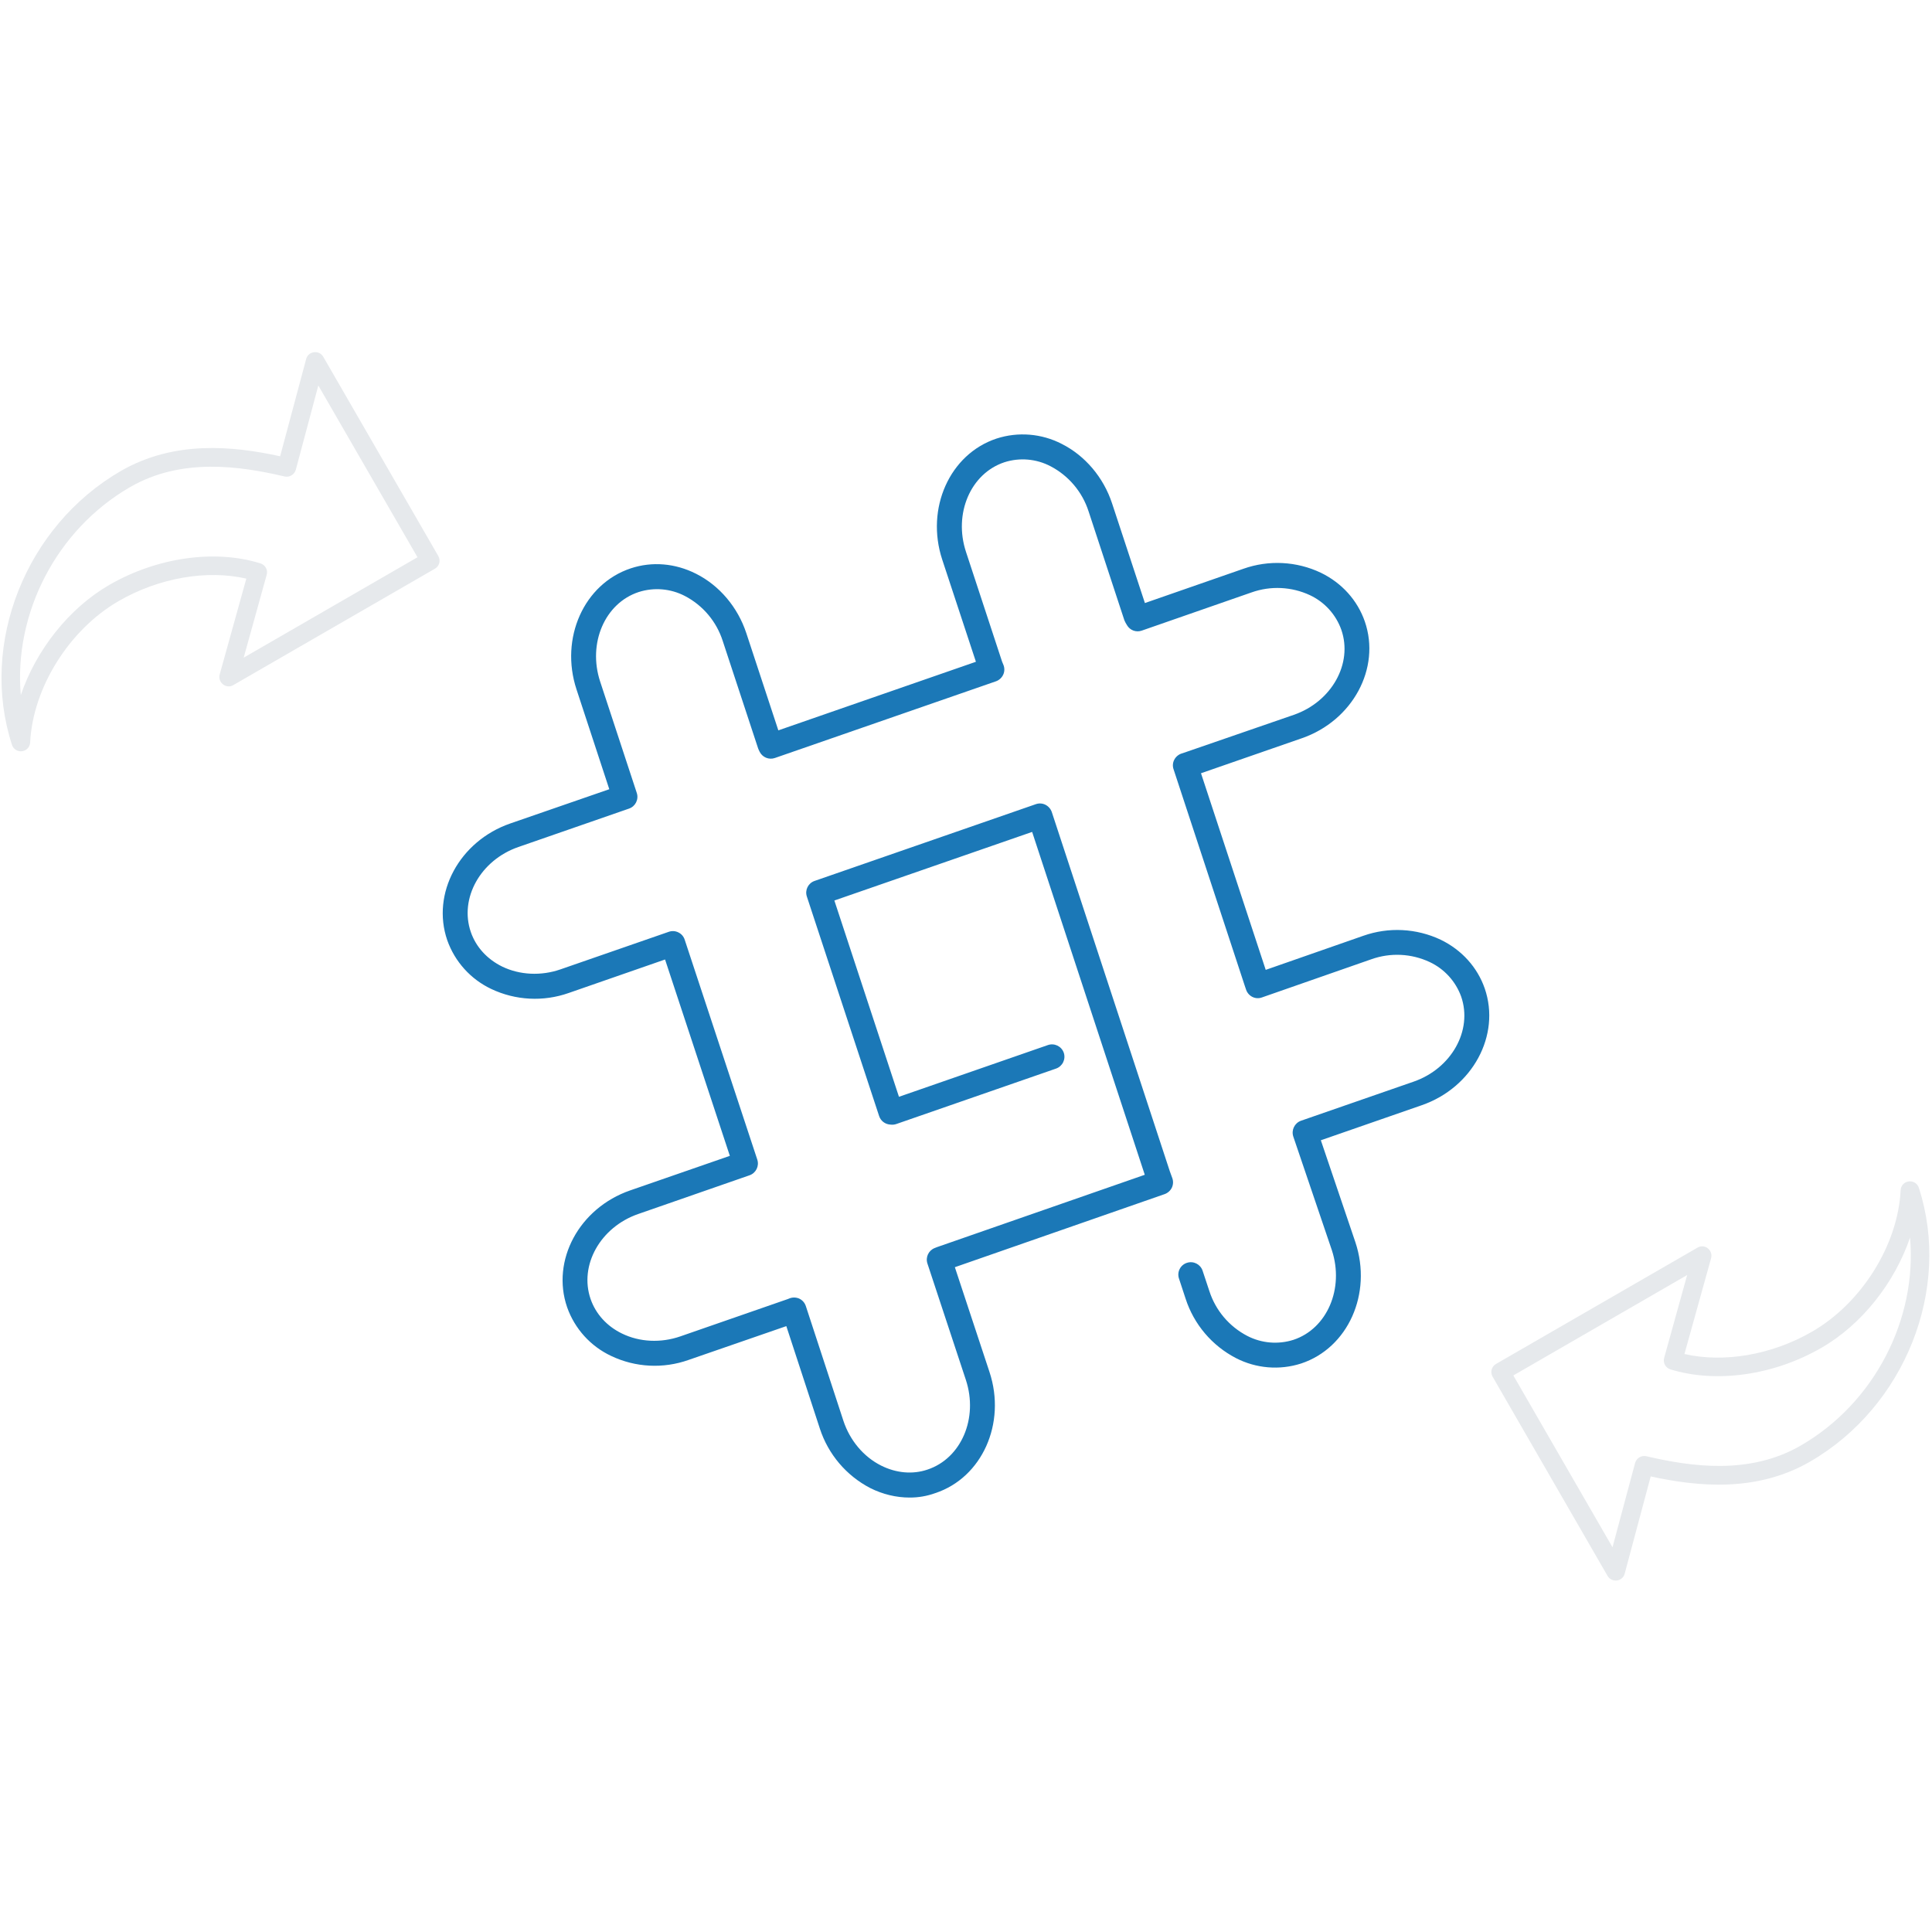
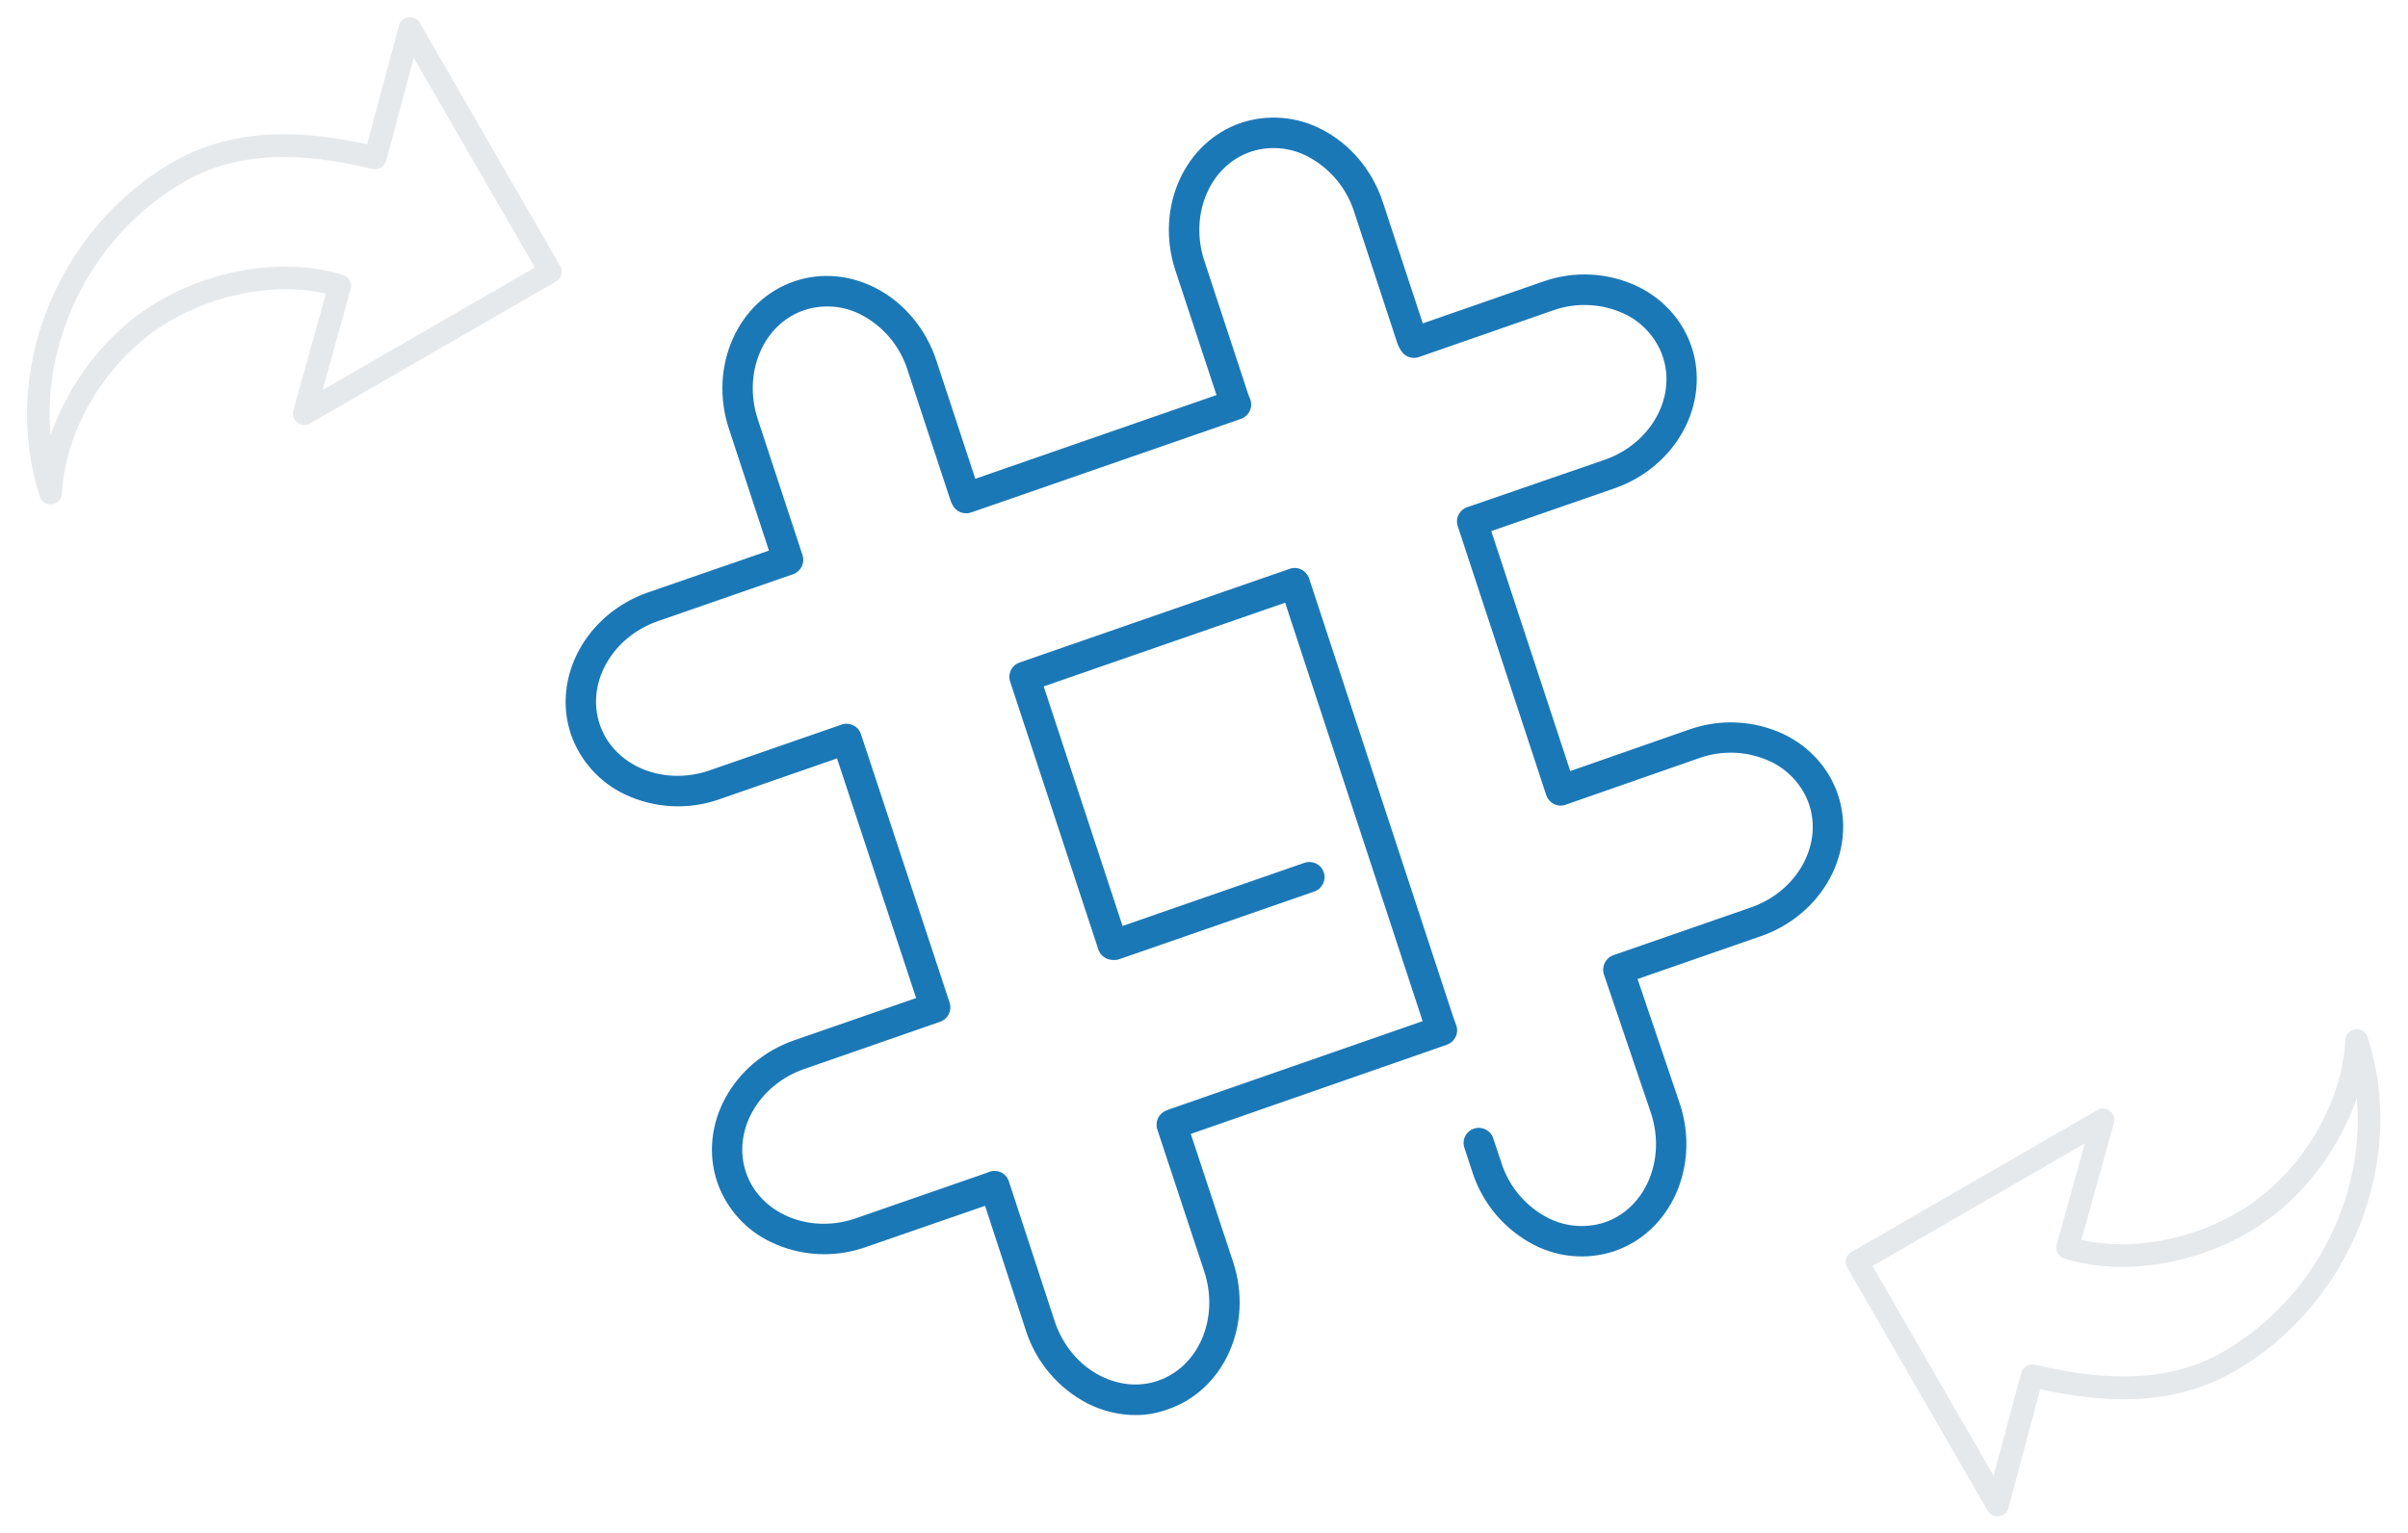
- <svg xmlns="http://www.w3.org/2000/svg" width="30" height="30" viewBox="0 0 30 30">
+ <svg xmlns="http://www.w3.org/2000/svg" width="30" height="19.1" viewBox="-0.32 5.45 30.63 19.1">
  <path fill="#1B78B7" d="M14.124 23.254c-.207 0-.417-.05-.612-.148a1.597 1.597 0 0 1-.781-.922l-.521-1.592-1.518.525a1.572 1.572 0 0 1-1.202-.062 1.32 1.32 0 0 1-.684-.757c-.25-.726.188-1.539.978-1.813l1.549-.537-1.006-3.049-1.496.52a1.581 1.581 0 0 1-1.202-.062 1.326 1.326 0 0 1-.684-.757c-.25-.725.188-1.539.978-1.813l1.538-.532-.509-1.55c-.262-.796.116-1.639.843-1.88.329-.109.688-.08 1.013.084.364.183.648.52.781.923l.497 1.509 3.068-1.065-.523-1.586c-.262-.796.116-1.639.843-1.88a1.32 1.32 0 0 1 1.013.083c.363.183.648.52.781.923l.51 1.548 1.529-.532a1.577 1.577 0 0 1 1.202.061c.328.159.57.429.684.758.25.725-.188 1.538-.977 1.812l-1.567.544 1.005 3.053 1.515-.529a1.581 1.581 0 0 1 1.202.061c.328.159.57.429.684.757.25.726-.188 1.539-.979 1.813l-1.566.544.537 1.585c.264.796-.115 1.64-.842 1.881a1.323 1.323 0 0 1-1.014-.084 1.591 1.591 0 0 1-.781-.922l-.103-.313a.192.192 0 0 1 .124-.244.193.193 0 0 1 .243.123l.104.313a1.2 1.2 0 0 0 .588.698.94.94 0 0 0 .718.062c.524-.173.792-.798.597-1.392l-.599-1.765a.196.196 0 0 1 .119-.245l1.749-.607c.589-.204.92-.797.739-1.321a.948.948 0 0 0-.488-.536 1.192 1.192 0 0 0-.906-.044l-1.699.593a.188.188 0 0 1-.149-.008.196.196 0 0 1-.098-.113l-.019-.056-1.107-3.366a.186.186 0 0 1 .011-.148.198.198 0 0 1 .115-.097l.037-.012 1.704-.588c.588-.204.92-.797.738-1.321a.942.942 0 0 0-.487-.537 1.198 1.198 0 0 0-.907-.043l-1.704.593a.191.191 0 0 1-.23-.084l-.023-.039a.264.264 0 0 1-.018-.038l-.556-1.692a1.209 1.209 0 0 0-.59-.699.93.93 0 0 0-.717-.062c-.525.174-.792.798-.596 1.392l.56 1.703.021.051a.191.191 0 0 1-.003.152.199.199 0 0 1-.112.103l-3.433 1.191a.194.194 0 0 1-.238-.098l-.013-.027-.01-.024-.549-1.667a1.2 1.2 0 0 0-.587-.699.936.936 0 0 0-.718-.062c-.527.173-.794.797-.599 1.39l.569 1.73a.193.193 0 0 1-.121.243l-1.717.596c-.589.204-.92.797-.739 1.321.08.232.253.421.487.536.273.132.604.148.906.043l1.681-.583a.19.19 0 0 1 .15.01.188.188 0 0 1 .097.113l1.127 3.414c.033.1-.02.208-.118.243l-.023.008-1.708.594c-.588.204-.92.797-.739 1.321.08.231.253.422.487.535.274.134.604.149.907.044l1.673-.581.014-.006a.2.2 0 0 1 .157 0 .195.195 0 0 1 .104.117l.583 1.78c.101.307.315.561.587.697.232.116.487.14.718.062.525-.174.793-.798.597-1.393l-.597-1.807a.193.193 0 0 1 .114-.241l.038-.015.006-.002 3.217-1.12-1.749-5.324-3.071 1.065 1.003 3.048 2.312-.803a.194.194 0 0 1 .247.118.195.195 0 0 1-.12.247l-2.478.86a.197.197 0 0 1-.077.011l-.022-.002a.193.193 0 0 1-.17-.132l-1.122-3.408a.192.192 0 0 1 .12-.243l3.436-1.192c.049-.017.102-.014.148.009s.082.064.099.113l1.833 5.579.039.107a.195.195 0 0 1-.008.148.2.2 0 0 1-.111.099l-3.258 1.135.538 1.628c.263.796-.115 1.64-.842 1.88a1.155 1.155 0 0 1-.399.069z" />
  <path fill="#E6E9EC" d="M3.784 10.212l2.699-1.559-1.54-2.667-.35 1.309a.148.148 0 0 1-.173.104c-.698-.164-1.604-.295-2.399.164C.871 8.227.213 9.53.323 10.793c.237-.697.745-1.347 1.375-1.711.74-.427 1.636-.555 2.346-.334.075.024.12.102.097.178l-.357 1.286zm2.969-1.381l-3.13 1.807a.14.14 0 0 1-.16-.011.146.146 0 0 1-.052-.153l.414-1.489c-.611-.141-1.358-.013-1.982.348C1.075 9.776.51 10.679.468 11.53a.143.143 0 0 1-.125.135.144.144 0 0 1-.157-.099c-.511-1.572.216-3.401 1.691-4.253.833-.48 1.744-.387 2.473-.228l.404-1.51a.14.14 0 0 1 .12-.105.142.142 0 0 1 .145.069l1.787 3.095c.04.07.017.157-.053.197zm19.445 10.968l-2.699 1.559 1.54 2.668.351-1.31a.148.148 0 0 1 .173-.104c.698.163 1.604.294 2.398-.165 1.15-.664 1.809-1.967 1.698-3.23-.237.697-.745 1.348-1.375 1.711-.739.428-1.636.555-2.347.335a.145.145 0 0 1-.096-.178l.357-1.286zm-2.969 1.381l3.13-1.807a.14.14 0 0 1 .16.011.146.146 0 0 1 .051.153l-.414 1.488c.612.141 1.359.014 1.983-.348.768-.443 1.333-1.346 1.374-2.197a.143.143 0 0 1 .126-.135.144.144 0 0 1 .157.1c.511 1.571-.216 3.4-1.691 4.252-.832.48-1.744.387-2.473.229l-.404 1.51a.14.14 0 0 1-.119.105.145.145 0 0 1-.146-.069l-1.786-3.095a.144.144 0 0 1 .052-.197z" />
</svg>
